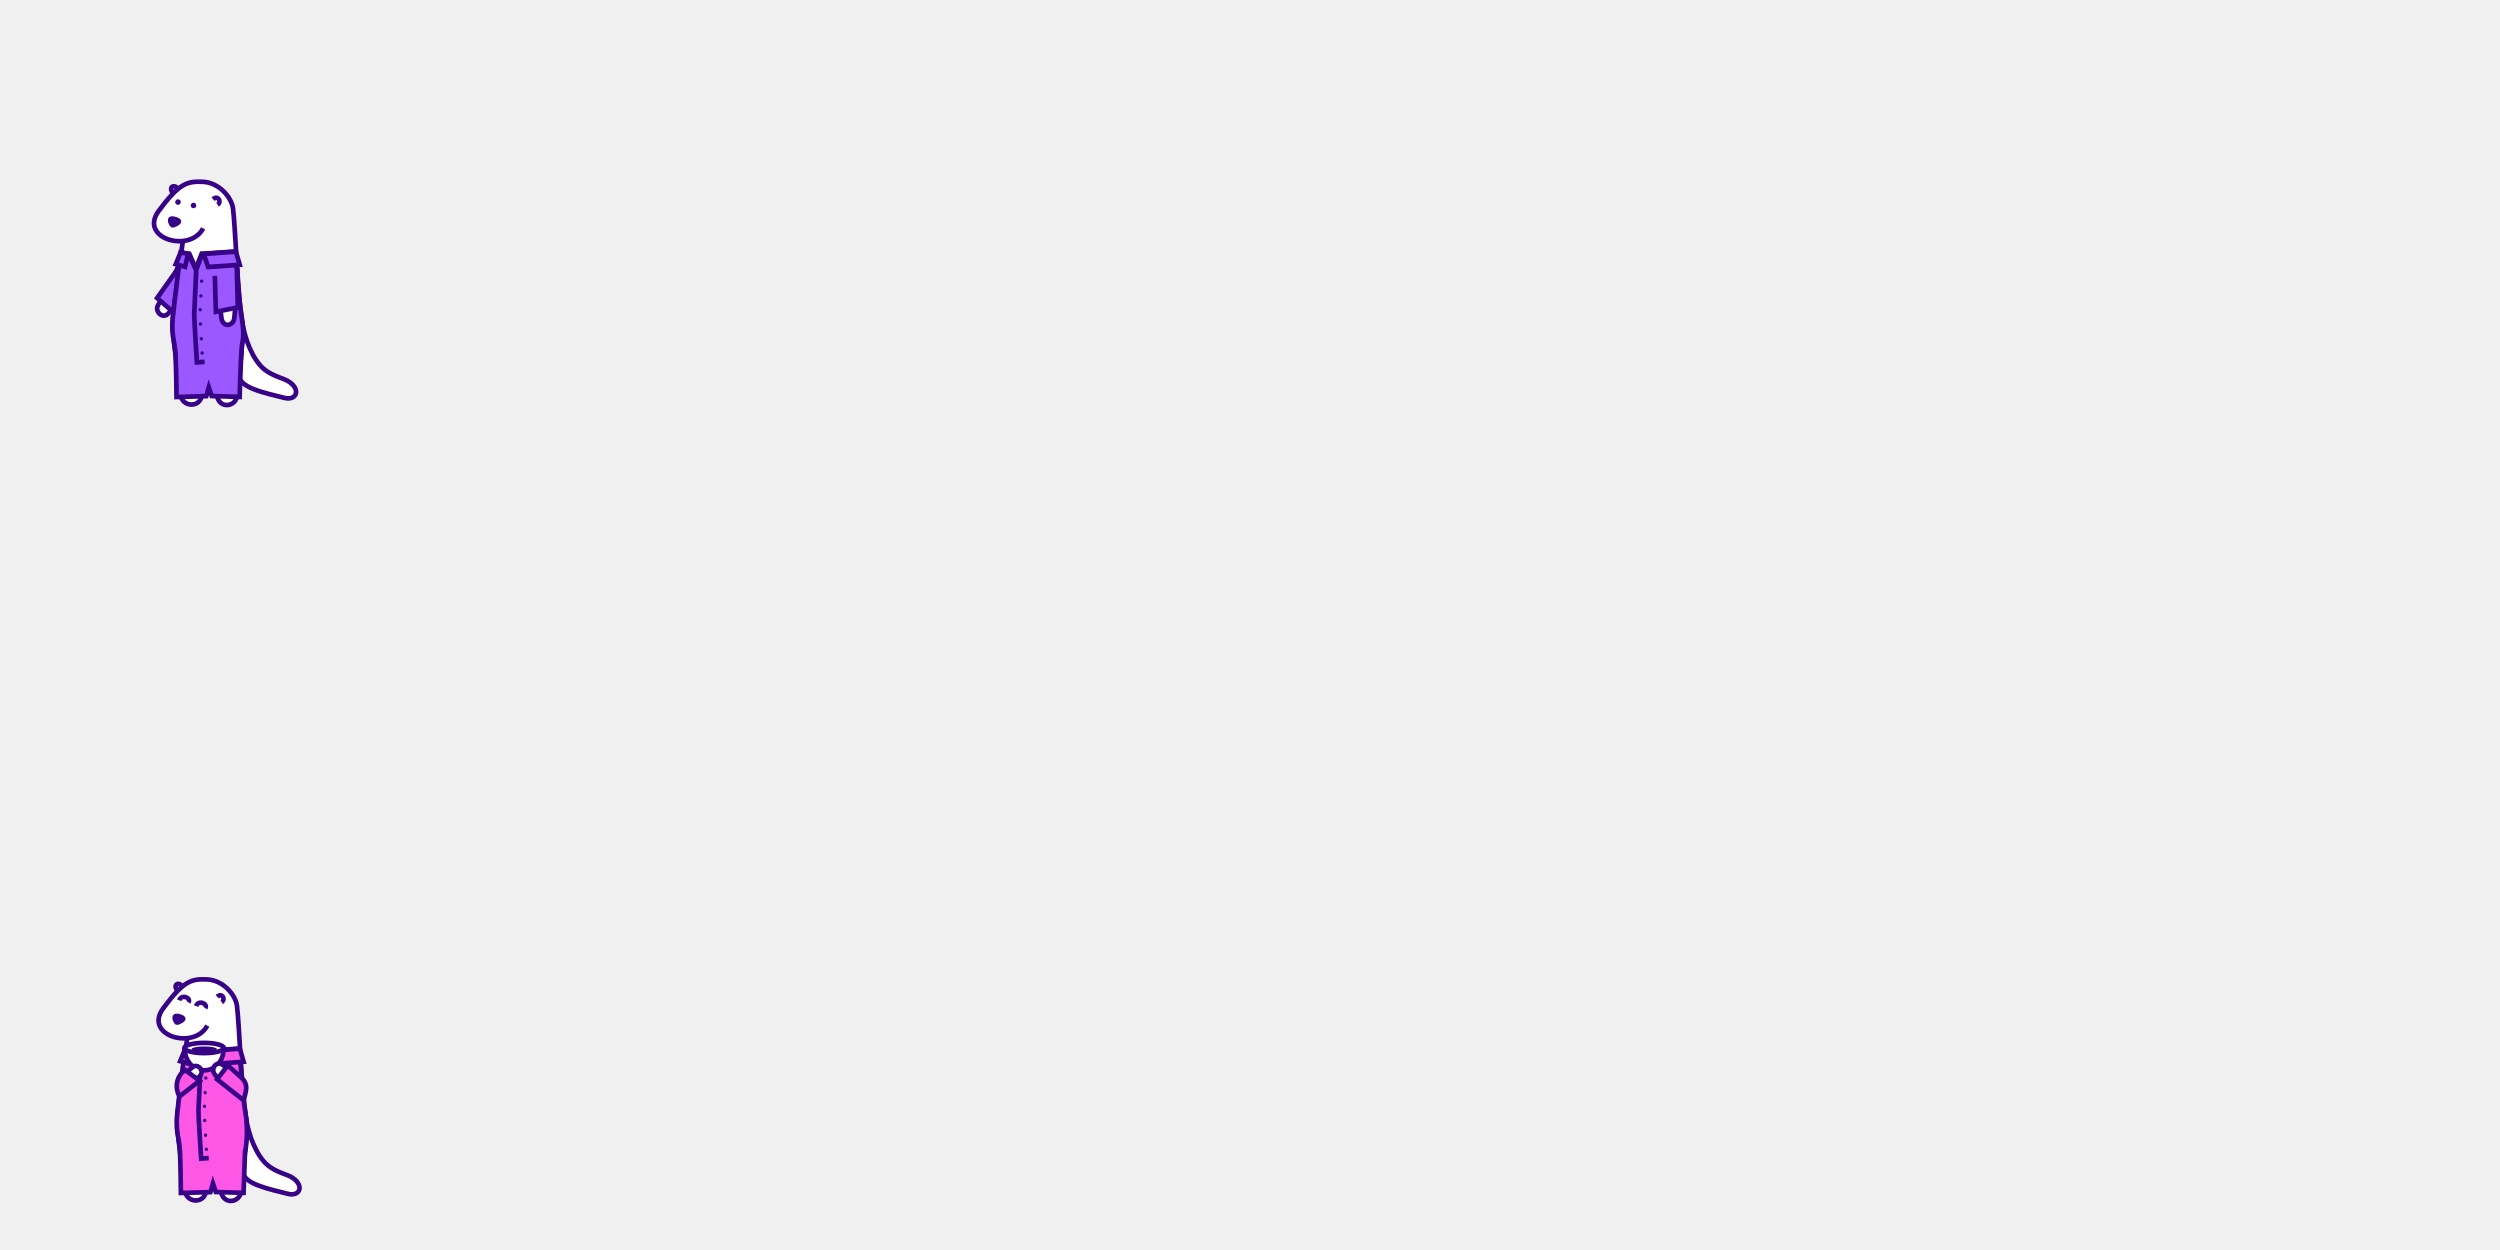
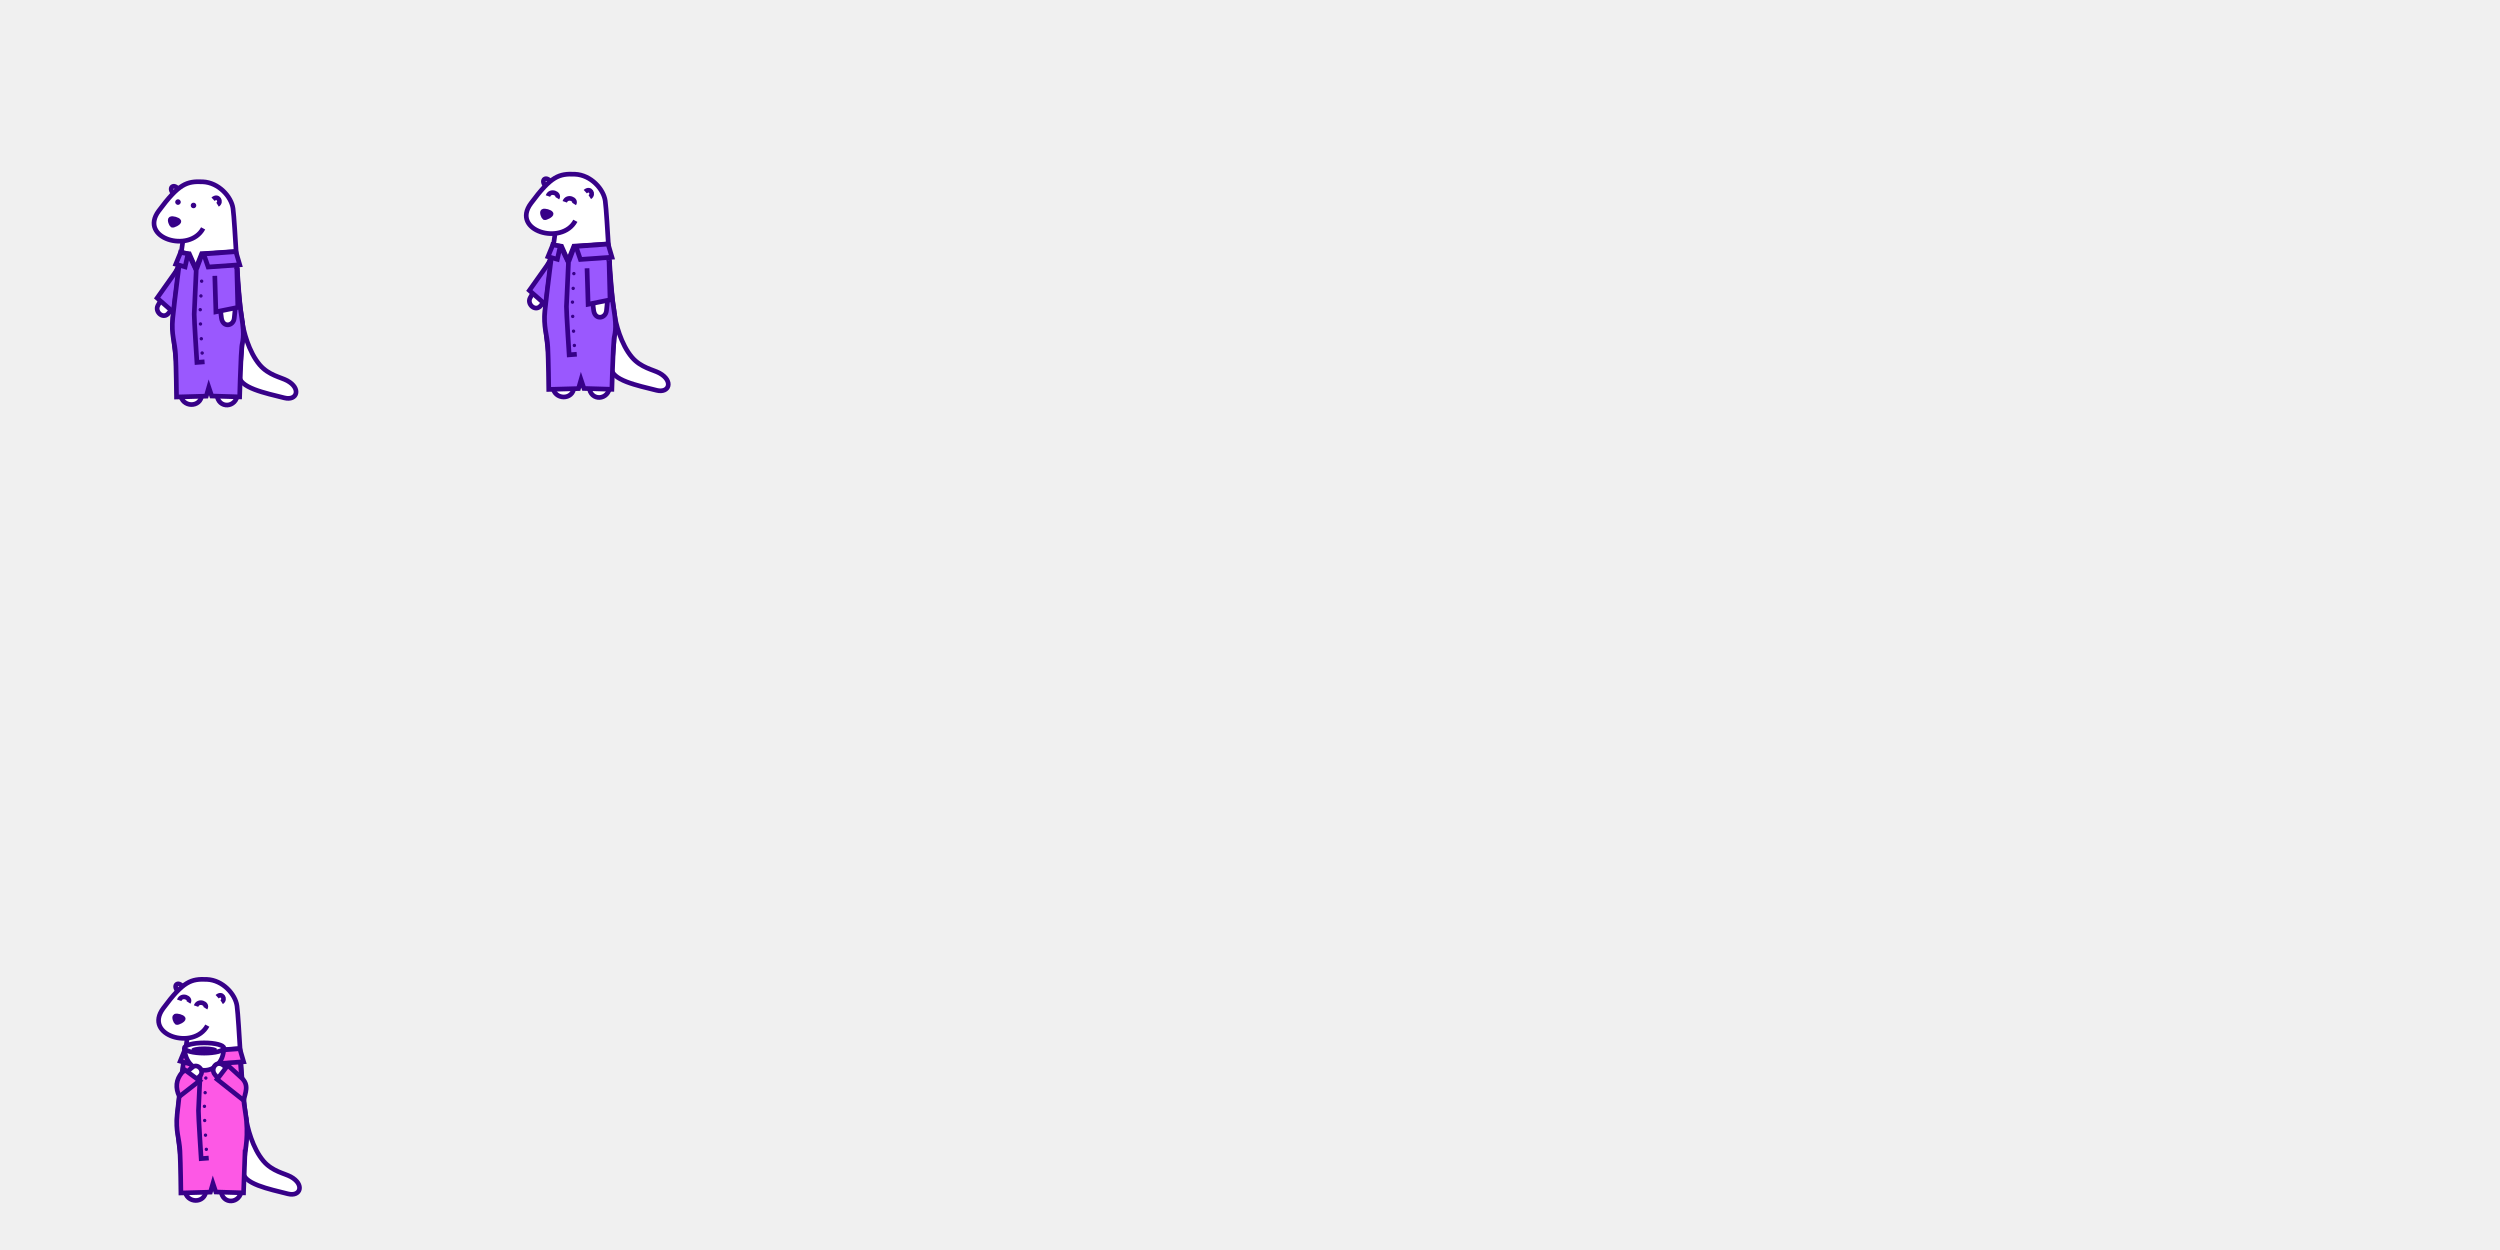
<svg xmlns="http://www.w3.org/2000/svg" xmlns:xlink="http://www.w3.org/1999/xlink" width="6480" height="3240" viewBox="0 0 540 270" version="1.1" id="svg1">
  <defs id="defs1">
    <linearGradient id="swatch44">
      <stop style="stop-color:#ff80f1;stop-opacity:1;" offset="0" id="stop44" />
    </linearGradient>
    <linearGradient id="swatch43">
      <stop style="stop-color:#ff80f1;stop-opacity:1;" offset="0" id="stop43" />
    </linearGradient>
    <pattern xlink:href="#pattern12" preserveAspectRatio="xMidYMid" id="pattern15" patternTransform="translate(-4.2089842e-6,-2.1347655e-5)" />
    <pattern xlink:href="#pattern11" preserveAspectRatio="xMidYMid" id="pattern13" patternTransform="translate(-4.2089842e-6,-1.1347656e-5)" />
    <pattern patternUnits="userSpaceOnUse" width="145.163" height="23.961" patternTransform="translate(194.6471,528.9346)" preserveAspectRatio="xMidYMid" id="pattern11">
      <rect style="fill:#ffffff;stroke:#6002ee;stroke-width:12;stroke-dasharray:none" id="rect11-6" width="133.163" height="11.961" x="6" y="6" rx="18" />
    </pattern>
    <pattern patternUnits="userSpaceOnUse" width="145.163" height="23.961" patternTransform="translate(194.6471,528.9346)" preserveAspectRatio="xMidYMid" id="pattern12">
      <rect style="fill:url(#pattern13);stroke:none" width="145.163" height="23.961" x="0" y="0" id="rect12" />
    </pattern>
    <pattern patternUnits="userSpaceOnUse" width="145.163" height="23.961" patternTransform="translate(194.6471,528.9346)" preserveAspectRatio="xMidYMid" id="pattern14">
      <rect style="fill:url(#pattern15);stroke:none" width="145.163" height="23.961" x="0" y="0" id="rect13" />
    </pattern>
  </defs>
  <g id="layer1">
    <path style="fill:#ffffff;fill-opacity:1;stroke:#370188;stroke-width:1.013;stroke-dasharray:none;stroke-opacity:1" d="m 38.942,56.019 c -0.392,2.574 -4.251,8.736 -4.866,10.023 -0.615,1.287 1.015,2.823 2.134,1.816 1.119,-1.007 4.966,-6.641 5.47,-8.6" id="path5-1-2-1-7" />
    <path style="fill:#ffffff;fill-opacity:1;stroke:#370188;stroke-width:1.013;stroke-dasharray:none;stroke-opacity:1" d="m 52.286,69.323 c 0.257,2.058 1.42,6.684 3.824,9.493 1.931,2.257 4.587,2.671 5.924,3.402 3.079,1.684 2.132,4.422 -0.608,3.724 -3.994,-1.017 -10.027,-2.194 -9.749,-4.978" id="path2-4-2-5-8-3" />
    <path style="fill:#9a58fe;fill-opacity:1;stroke:#370188;stroke-width:1.013;stroke-dasharray:none;stroke-opacity:1" d="m 38.486,57.948 -4.549,6.424 3.511,3.072" id="path13-6-7-6-8" />
    <path style="fill:#ffffff;fill-opacity:1;stroke:#370188;stroke-width:1.013;stroke-dasharray:none;stroke-opacity:1" d="m 37.319,41.662 c -0.939,-1.153 0.227,-2.106 1.197,-0.791" id="path15-0-5-6-6-1" />
    <path style="fill:#ffffff;fill-opacity:1;stroke:#370188;stroke-width:1.013;stroke-dasharray:none;stroke-opacity:1" d="m 43.878,49.329 c -2.918,5.453 -13.977,2.15 -9.6,-3.763 4.377,-5.913 6.067,-6.451 9.523,-6.297 3.456,0.154 6.186,3.25 6.528,5.76 0.45,3.306 1.048,18.649 1.816,23.18 0.629,3.712 -0.25,10.737 -0.656,14.688 -0.089,0.871 -0.156,1.593 -0.178,2.097 -0.14,3.172 -4.225,3.41 -4.454,0.23 -0.17,-2.356 -3.177,-1.956 -3.272,0 -0.142,2.922 -4.341,2.874 -4.594,-0.082 -0.293,-3.431 -1.944,-12.819 -1.622,-16.447 0.306,-3.456 2.131,-16.677 2.131,-16.677 v 0" id="path1-2-4-7-1-7" />
    <circle style="fill:#370188;fill-opacity:1;stroke:#370188;stroke-width:0.253;stroke-opacity:1" id="path3-29-2-0" cx="38.445" cy="43.647" r="0.473" />
    <circle style="fill:#370188;fill-opacity:1;stroke:#370188;stroke-width:0.253;stroke-opacity:1" id="path3-3-5-9-1" cx="41.798" cy="44.382" r="0.473" />
    <path style="fill:#370188;fill-opacity:1;stroke:#370188;stroke-width:1.013;stroke-dasharray:none;stroke-opacity:1" d="m 36.888,47.286 c 0.335,-0.217 1.581,0.147 1.739,0.489 0.148,0.32 -1.203,0.997 -1.431,0.869 -0.167,-0.094 -0.643,-1.141 -0.308,-1.358 z" id="path4-2-3-9-6" />
    <path style="fill:#9a58fe;fill-opacity:1;stroke:#370188;stroke-width:1.013;stroke-dasharray:none;stroke-opacity:1" d="m 52.075,77.003 c -0.107,1.678 -0.313,8.723 -0.313,8.723 l -6.033,-0.183 -0.627,-1.881 -0.548,1.907 -6.425,0.183 c 0,0 -0.067,-6.296 -0.209,-9.141 -0.142,-2.845 -0.98,-4.206 -0.611,-7.925 0.369,-3.719 1.731,-14.178 1.731,-14.178 l 1.665,0.357 1.547,3.212 1.309,-3.272 7.316,-0.476 c 0,0 0.547,9.567 1.311,14.097 0.764,4.531 0.105,5.503 0.041,6.418 -0.064,0.914 -0.045,0.48 -0.153,2.158 z" id="path14-0-7-8-2" />
    <path style="fill:#ffffff;fill-opacity:1;stroke:#370188;stroke-width:1.013;stroke-dasharray:none;stroke-opacity:1" d="m 51.216,57.892 c 0.218,3.178 -0.489,9.568 -0.618,10.836 -0.174,1.711 -2.407,2.09 -2.756,0.043 -0.348,-2.046 -0.49,-8.587 -0.49,-8.587" id="path6-86-3-4-3" />
    <path style="fill:#ffffff;fill-opacity:1;stroke:#370188;stroke-width:1.013;stroke-dasharray:none;stroke-opacity:1" d="m 43.782,54.537 -1.314,3.542" id="path10-5-4-0-6-1" />
    <path style="fill:#9a58fe;fill-opacity:1;stroke:#370188;stroke-width:1.013;stroke-dasharray:none;stroke-opacity:1" d="m 44.962,57.678 -0.968,-2.82 6.955,-0.508 0.832,2.842 z" id="path7-1-7-2-3-4" />
    <path style="fill:#ffffff;fill-opacity:1;stroke:#370188;stroke-width:1.013;stroke-dasharray:none;stroke-opacity:1" d="m 42.37,58.167 -1.604,-3.631" id="path9-9-9-5-8-8" />
    <path style="fill:#9a58fe;fill-opacity:1;stroke:#370188;stroke-width:1.013;stroke-dasharray:none;stroke-opacity:1" d="m 39.003,54.534 1.612,0.251 -0.634,2.858 -2.013,-0.575 z" id="path8-9-5-7-9-9" />
    <path style="fill:#9a58fe;fill-opacity:1;stroke:#370188;stroke-width:1.013;stroke-dasharray:none;stroke-opacity:1" d="m 46.397,59.582 0.237,7.777 4.736,-0.961 -0.219,-8.532" id="path12-2-2-7-8-2" />
    <path style="fill:#9a58fe;fill-opacity:1;stroke:#370188;stroke-width:1.013;stroke-dasharray:none;stroke-opacity:1" d="m 42.401,58.02 c 0,0 -0.419,8.893 -0.451,9.827 -0.032,0.934 0.586,10.432 0.586,10.432 l 1.648,-0.127" id="path11-7-9-4-2-3" />
    <circle style="fill:#370188;fill-opacity:1;stroke:#370188;stroke-width:0.253;stroke-opacity:1" id="path3-3-6-16-4-6-1" r="0.24" cy="60.734" cx="43.557" />
    <circle style="fill:#370188;fill-opacity:1;stroke:#370188;stroke-width:0.253;stroke-opacity:1" id="path3-3-6-9-41-1-0-5" r="0.24" cy="63.924" cx="43.403" />
    <circle style="fill:#370188;fill-opacity:1;stroke:#370188;stroke-width:0.253;stroke-opacity:1" id="path3-3-6-2-6-2-9-0" r="0.24" cy="66.893" cx="43.252" />
    <circle style="fill:#370188;fill-opacity:1;stroke:#370188;stroke-width:0.253;stroke-opacity:1" id="path3-3-6-1-3-7-6-7" r="0.24" cy="69.977" cx="43.304" />
    <circle style="fill:#370188;fill-opacity:1;stroke:#370188;stroke-width:0.253;stroke-opacity:1" id="path3-3-6-6-9-8-5-4" r="0.24" cy="73.17" cx="43.484" />
    <circle style="fill:#370188;fill-opacity:1;stroke:#370188;stroke-width:0.253;stroke-opacity:1" id="path3-3-6-60-59-6-9-2" r="0.24" cy="76.255" cx="43.664" />
    <path style="fill:#ffffff;fill-opacity:1;stroke:#370188;stroke-width:1.013;stroke-dasharray:none;stroke-opacity:1" d="m 46.02,43.036 c 1.062,-0.973 1.935,0.569 0.973,1.172" id="path15-1-0-5-7" />
+     <path style="fill:#ffffff;fill-opacity:1;stroke:#370188;stroke-width:1.013;stroke-dasharray:none;stroke-opacity:1" d="m 119.343,54.384 c -0.392,2.574 -4.251,8.736 -4.866,10.023 -0.615,1.287 1.015,2.823 2.134,1.816 1.119,-1.007 4.966,-6.641 5.47,-8.6" id="path5-1-2-1-7-5" />
+     <path style="fill:#ffffff;fill-opacity:1;stroke:#370188;stroke-width:1.013;stroke-dasharray:none;stroke-opacity:1" d="m 132.686,67.687 c 0.257,2.058 1.42,6.684 3.824,9.493 1.931,2.257 4.587,2.671 5.924,3.402 3.079,1.684 2.132,4.422 -0.608,3.724 -3.994,-1.017 -10.027,-2.194 -9.749,-4.978" id="path2-4-2-5-8-3-7" />
+     <path style="fill:#9a58fe;fill-opacity:1;stroke:#370188;stroke-width:1.013;stroke-dasharray:none;stroke-opacity:1" d="m 118.887,56.312 -4.549,6.424 3.511,3.072" id="path13-6-7-6-8-9" />
+     <path style="fill:#ffffff;fill-opacity:1;stroke:#370188;stroke-width:1.013;stroke-dasharray:none;stroke-opacity:1" d="m 117.72,40.026 c -0.939,-1.153 0.227,-2.106 1.197,-0.791" id="path15-0-5-6-6-1-8" />
+     <path style="fill:#ffffff;fill-opacity:1;stroke:#370188;stroke-width:1.013;stroke-dasharray:none;stroke-opacity:1" d="m 124.279,47.693 c -2.918,5.453 -13.977,2.15 -9.6,-3.763 4.377,-5.913 6.067,-6.451 9.523,-6.297 3.456,0.154 6.186,3.25 6.528,5.76 0.45,3.306 1.048,18.649 1.816,23.18 0.629,3.712 -0.25,10.737 -0.656,14.688 -0.089,0.871 -0.156,1.593 -0.178,2.097 -0.14,3.172 -4.225,3.41 -4.454,0.23 -0.17,-2.356 -3.177,-1.956 -3.272,0 -0.142,2.922 -4.341,2.874 -4.594,-0.082 -0.293,-3.431 -1.944,-12.819 -1.622,-16.447 0.306,-3.456 2.131,-16.677 2.131,-16.677 v 0" id="path1-2-4-7-1-7-4" />
+     <path style="fill:#370188;fill-opacity:1;stroke:#370188;stroke-width:1.013;stroke-dasharray:none;stroke-opacity:1" d="m 117.289,45.65 c 0.335,-0.217 1.581,0.147 1.739,0.489 0.148,0.32 -1.203,0.997 -1.431,0.869 -0.167,-0.094 -0.643,-1.141 -0.308,-1.358 z" id="path4-2-3-9-6-8" />
+     <path style="fill:#9a58fe;fill-opacity:1;stroke:#370188;stroke-width:1.013;stroke-dasharray:none;stroke-opacity:1" d="m 132.476,75.367 c -0.107,1.678 -0.313,8.723 -0.313,8.723 l -6.033,-0.183 -0.627,-1.881 -0.548,1.907 -6.425,0.183 c 0,0 -0.067,-6.296 -0.209,-9.141 -0.142,-2.845 -0.98,-4.206 -0.611,-7.925 0.369,-3.719 1.731,-14.178 1.731,-14.178 l 1.665,0.357 1.547,3.212 1.309,-3.272 7.316,-0.476 c 0,0 0.547,9.567 1.311,14.097 0.764,4.531 0.105,5.503 0.041,6.418 -0.064,0.914 -0.045,0.48 -0.153,2.158 z" id="path14-0-7-8-2-9" />
+     <path style="fill:#ffffff;fill-opacity:1;stroke:#370188;stroke-width:1.013;stroke-dasharray:none;stroke-opacity:1" d="m 131.617,56.256 c 0.218,3.178 -0.489,9.568 -0.618,10.836 -0.174,1.711 -2.407,2.09 -2.756,0.043 -0.348,-2.046 -0.49,-8.587 -0.49,-8.587" id="path6-86-3-4-3-4" />
+     <path style="fill:#ffffff;fill-opacity:1;stroke:#370188;stroke-width:1.013;stroke-dasharray:none;stroke-opacity:1" d="m 124.183,52.901 -1.314,3.542" id="path10-5-4-0-6-1-7" />
+     <path style="fill:#9a58fe;fill-opacity:1;stroke:#370188;stroke-width:1.013;stroke-dasharray:none;stroke-opacity:1" d="m 125.363,56.042 -0.968,-2.82 6.955,-0.508 0.832,2.842 z" id="path7-1-7-2-3-4-0" />
+     <path style="fill:#ffffff;fill-opacity:1;stroke:#370188;stroke-width:1.013;stroke-dasharray:none;stroke-opacity:1" d="m 122.771,56.531 -1.604,-3.631" id="path9-9-9-5-8-8-4" />
+     <path style="fill:#9a58fe;fill-opacity:1;stroke:#370188;stroke-width:1.013;stroke-dasharray:none;stroke-opacity:1" d="m 119.404,52.899 1.612,0.251 -0.634,2.858 -2.013,-0.575 z" id="path8-9-5-7-9-9-0" />
+     <path style="fill:#9a58fe;fill-opacity:1;stroke:#370188;stroke-width:1.013;stroke-dasharray:none;stroke-opacity:1" d="m 126.798,57.946 0.237,7.777 4.736,-0.961 -0.219,-8.532" id="path12-2-2-7-8-2-6" />
+     <path style="fill:#9a58fe;fill-opacity:1;stroke:#370188;stroke-width:1.013;stroke-dasharray:none;stroke-opacity:1" d="m 122.802,56.384 c 0,0 -0.419,8.893 -0.451,9.827 -0.032,0.934 0.586,10.432 0.586,10.432 l 1.648,-0.127" id="path11-7-9-4-2-3-5" />
+     <circle style="fill:#370188;fill-opacity:1;stroke:#370188;stroke-width:0.253;stroke-opacity:1" id="path3-3-6-16-4-6-1-3" r="0.24" cy="59.098" cx="123.958" />
+     <circle style="fill:#370188;fill-opacity:1;stroke:#370188;stroke-width:0.253;stroke-opacity:1" id="path3-3-6-9-41-1-0-5-8" r="0.24" cy="62.289" cx="123.804" />
+     <circle style="fill:#370188;fill-opacity:1;stroke:#370188;stroke-width:0.253;stroke-opacity:1" id="path3-3-6-2-6-2-9-0-5" r="0.24" cy="65.258" cx="123.653" />
+     <circle style="fill:#370188;fill-opacity:1;stroke:#370188;stroke-width:0.253;stroke-opacity:1" id="path3-3-6-1-3-7-6-7-1" r="0.24" cy="68.342" cx="123.705" />
+     <circle style="fill:#370188;fill-opacity:1;stroke:#370188;stroke-width:0.253;stroke-opacity:1" id="path3-3-6-6-9-8-5-4-2" r="0.24" cy="71.535" cx="123.885" />
+     <circle style="fill:#370188;fill-opacity:1;stroke:#370188;stroke-width:0.253;stroke-opacity:1" id="path3-3-6-60-59-6-9-2-4" r="0.24" cy="74.619" cx="124.065" />
+     <path style="fill:#ffffff;fill-opacity:1;stroke:#370188;stroke-width:1.013;stroke-dasharray:none;stroke-opacity:1" d="m 126.421,41.4 c 1.062,-0.973 1.935,0.569 0.973,1.172" id="path15-1-0-5-7-6" />
    <path style="fill:#ffffff;fill-opacity:1;stroke:#370188;stroke-width:1.005;stroke-dasharray:none;stroke-opacity:1" d="m 53.125,241.377 c 0.255,2.042 1.41,6.633 3.794,9.42 1.916,2.24 4.552,2.651 5.879,3.376 3.055,1.671 2.116,4.388 -0.604,3.696 -3.963,-1.009 -9.95,-2.178 -9.674,-4.94" id="path2-4" />
    <path style="fill:#ffffff;fill-opacity:1;stroke:#370188;stroke-width:1.005;stroke-dasharray:none;stroke-opacity:1" d="m 38.274,213.927 c -0.931,-1.145 0.226,-2.09 1.188,-0.785" id="path15-0" />
    <path style="fill:#ffffff;fill-opacity:1;stroke:#370188;stroke-width:1.005;stroke-dasharray:none;stroke-opacity:1" d="m 44.782,221.536 c -2.896,5.411 -13.87,2.134 -9.526,-3.734 4.344,-5.868 6.02,-6.402 9.45,-6.249 3.429,0.152 6.138,3.225 6.478,5.716 0.447,3.281 1.04,18.506 1.802,23.003 0.624,3.684 -0.248,10.655 -0.651,14.575 -0.089,0.865 -0.155,1.581 -0.177,2.081 -0.139,3.148 -4.193,3.384 -4.42,0.229 -0.169,-2.338 -3.152,-1.941 -3.247,0 -0.141,2.9 -4.308,2.852 -4.558,-0.082 -0.291,-3.405 -1.929,-12.721 -1.61,-16.321 0.304,-3.429 2.115,-16.549 2.115,-16.549 v 0" id="path1-2" />
    <path style="fill:none;fill-opacity:1;stroke:#370188;stroke-width:1.005;stroke-dasharray:none;stroke-opacity:1" d="m 38.713,216.068 c 0.488,-1.415 2.636,-0.545 2,0.454" id="path32" />
    <path style="fill:none;fill-opacity:1;stroke:#370188;stroke-width:1.005;stroke-dasharray:none;stroke-opacity:1" d="m 42.348,217.316 c 0.488,-1.415 2.636,-0.545 2,0.454" id="path32-9" />
+     <path style="fill:none;fill-opacity:1;stroke:#370188;stroke-width:1.005;stroke-dasharray:none;stroke-opacity:1" d="m 118.356,42.347 c 0.488,-1.415 2.636,-0.545 2,0.454" id="path32-7" />
+     <path style="fill:none;fill-opacity:1;stroke:#370188;stroke-width:1.005;stroke-dasharray:none;stroke-opacity:1" d="m 121.99,43.595 c 0.488,-1.415 2.636,-0.545 2,0.454" id="path32-9-7" />
    <path style="fill:#370188;fill-opacity:1;stroke:#370188;stroke-width:1.005;stroke-dasharray:none;stroke-opacity:1" d="m 37.846,219.509 c 0.333,-0.216 1.569,0.145 1.725,0.485 0.146,0.318 -1.193,0.99 -1.42,0.863 -0.166,-0.093 -0.638,-1.132 -0.306,-1.348 z" id="path4" />
    <path style="fill:#fd58e5;fill-opacity:1;stroke:#370188;stroke-width:1.005;stroke-dasharray:none;stroke-opacity:1" d="m 52.916,248.998 -0.311,8.657 -5.987,-0.181 -0.622,-1.866 -0.544,1.892 -6.376,0.181 c 0,0 -0.066,-6.248 -0.207,-9.071 -0.141,-2.823 -0.972,-4.173 -0.606,-7.864 0.366,-3.691 1.718,-14.069 1.718,-14.069 l 1.653,0.354 1.535,3.187 1.299,-3.246 7.26,-0.472 c 0,0 0.543,9.493 1.301,13.989 0.758,4.496 -0.111,8.51 -0.111,8.51 z" id="path14" />
    <path style="fill:#ffffff;fill-opacity:1;stroke:#370188;stroke-width:1.005;stroke-dasharray:none;stroke-opacity:1" d="m 44.687,226.704 -1.304,3.515" id="path10-5" />
    <path style="fill:#fd58e5;fill-opacity:1;stroke:#370188;stroke-width:1.005;stroke-dasharray:none;stroke-opacity:1" d="m 45.858,229.821 -0.961,-2.799 6.901,-0.504 0.825,2.82 z" id="path7-1" />
    <path style="fill:#ffffff;fill-opacity:1;stroke:#370188;stroke-width:1.005;stroke-dasharray:none;stroke-opacity:1" d="M 43.286,230.307 41.695,226.704" id="path9-9" />
    <path style="fill:#fd58e5;fill-opacity:1;stroke:#370188;stroke-width:1.005;stroke-dasharray:none;stroke-opacity:1" d="m 39.944,226.702 1.6,0.249 -0.629,2.837 -1.997,-0.571 z" id="path8-9" />
    <path style="fill:#fd58e5;fill-opacity:1;stroke:#370188;stroke-width:1.005;stroke-dasharray:none;stroke-opacity:1" d="m 43.316,230.16 c 0,0 -0.416,8.825 -0.448,9.752 -0.032,0.927 0.581,10.352 0.581,10.352 l 1.635,-0.126" id="path11-7" />
    <circle style="fill:#370188;fill-opacity:1;stroke:#370188;stroke-width:0.251;stroke-opacity:1" id="path3-3-6" r="0.238" cy="232.854" cx="44.463" />
    <circle style="fill:#370188;fill-opacity:1;stroke:#370188;stroke-width:0.251;stroke-opacity:1" id="path3-3-6-9" r="0.238" cy="236.02" cx="44.311" />
    <circle style="fill:#370188;fill-opacity:1;stroke:#370188;stroke-width:0.251;stroke-opacity:1" id="path3-3-6-2" r="0.238" cy="238.966" cx="44.161" />
    <circle style="fill:#370188;fill-opacity:1;stroke:#370188;stroke-width:0.251;stroke-opacity:1" id="path3-3-6-1" r="0.238" cy="242.026" cx="44.212" />
    <circle style="fill:#370188;fill-opacity:1;stroke:#370188;stroke-width:0.251;stroke-opacity:1" id="path3-3-6-6" r="0.238" cy="245.195" cx="44.391" />
    <circle style="fill:#370188;fill-opacity:1;stroke:#370188;stroke-width:0.251;stroke-opacity:1" id="path3-3-6-60" r="0.238" cy="248.256" cx="44.57" />
    <path style="fill:#ffffff;fill-opacity:1;stroke:#370188;stroke-width:1.005;stroke-dasharray:none;stroke-opacity:1" d="m 46.908,215.292 c 1.054,-0.965 1.92,0.565 0.965,1.163" id="path15" />
    <path style="fill:#ffffff;fill-opacity:1;stroke:#370188;stroke-width:1.005;stroke-opacity:1" d="m 39.843,226.342 c 0.205,6.431 8.369,6.49 8.506,-0.01" id="path18" />
    <ellipse style="fill:#ffffff;fill-opacity:1;stroke:#370188;stroke-width:1.005;stroke-opacity:1" id="path2" cx="44.095" cy="226.367" rx="4.259" ry="1.108" />
    <ellipse style="fill:#370188;fill-opacity:1;stroke:none;stroke-width:1.96" id="path20" cx="44.115" cy="226.619" rx="2.753" ry="0.59" />
    <path style="fill:#ffffff;fill-opacity:1;stroke:#370188;stroke-width:1.005;stroke-dasharray:none;stroke-opacity:1" d="m 39.76,232.448 c 0.859,-1.068 0.838,-1.158 1.85,-1.958 1.11,-0.878 2.639,0.829 1.596,1.899 -1.043,1.07 -1.032,1.056 -1.211,1.144" id="path5" />
    <path style="fill:#fd58e5;fill-opacity:1;stroke:#370188;stroke-width:1.005;stroke-dasharray:none;stroke-opacity:1" d="m 40.021,231.154 3.086,2.293 -4.367,3.404 c -0.866,-1.853 -0.789,-3.616 0.622,-5.253 z" id="path13" />
    <path style="fill:#ffffff;fill-opacity:1;stroke:#370188;stroke-width:1.005;stroke-dasharray:none;stroke-opacity:1" d="m 48.728,234.231 c -2.436,-2.014 -1.46,-1.121 -2.285,-2.08 -1.113,-1.294 0.378,-3.337 1.912,-1.963 2.655,2.378 2.007,1.877 1.999,1.866" id="path6" />
    <path style="fill:#fd58e5;fill-opacity:1;stroke:#370188;stroke-width:1.005;stroke-dasharray:none;stroke-opacity:1" d="m 52.095,232.74 -2.89,-2.634 -2.31,3.029 5.753,4.56 c 0.278,-1.652 1.298,-3.303 -0.553,-4.955 z" id="path12-2" />
  </g>
</svg>
